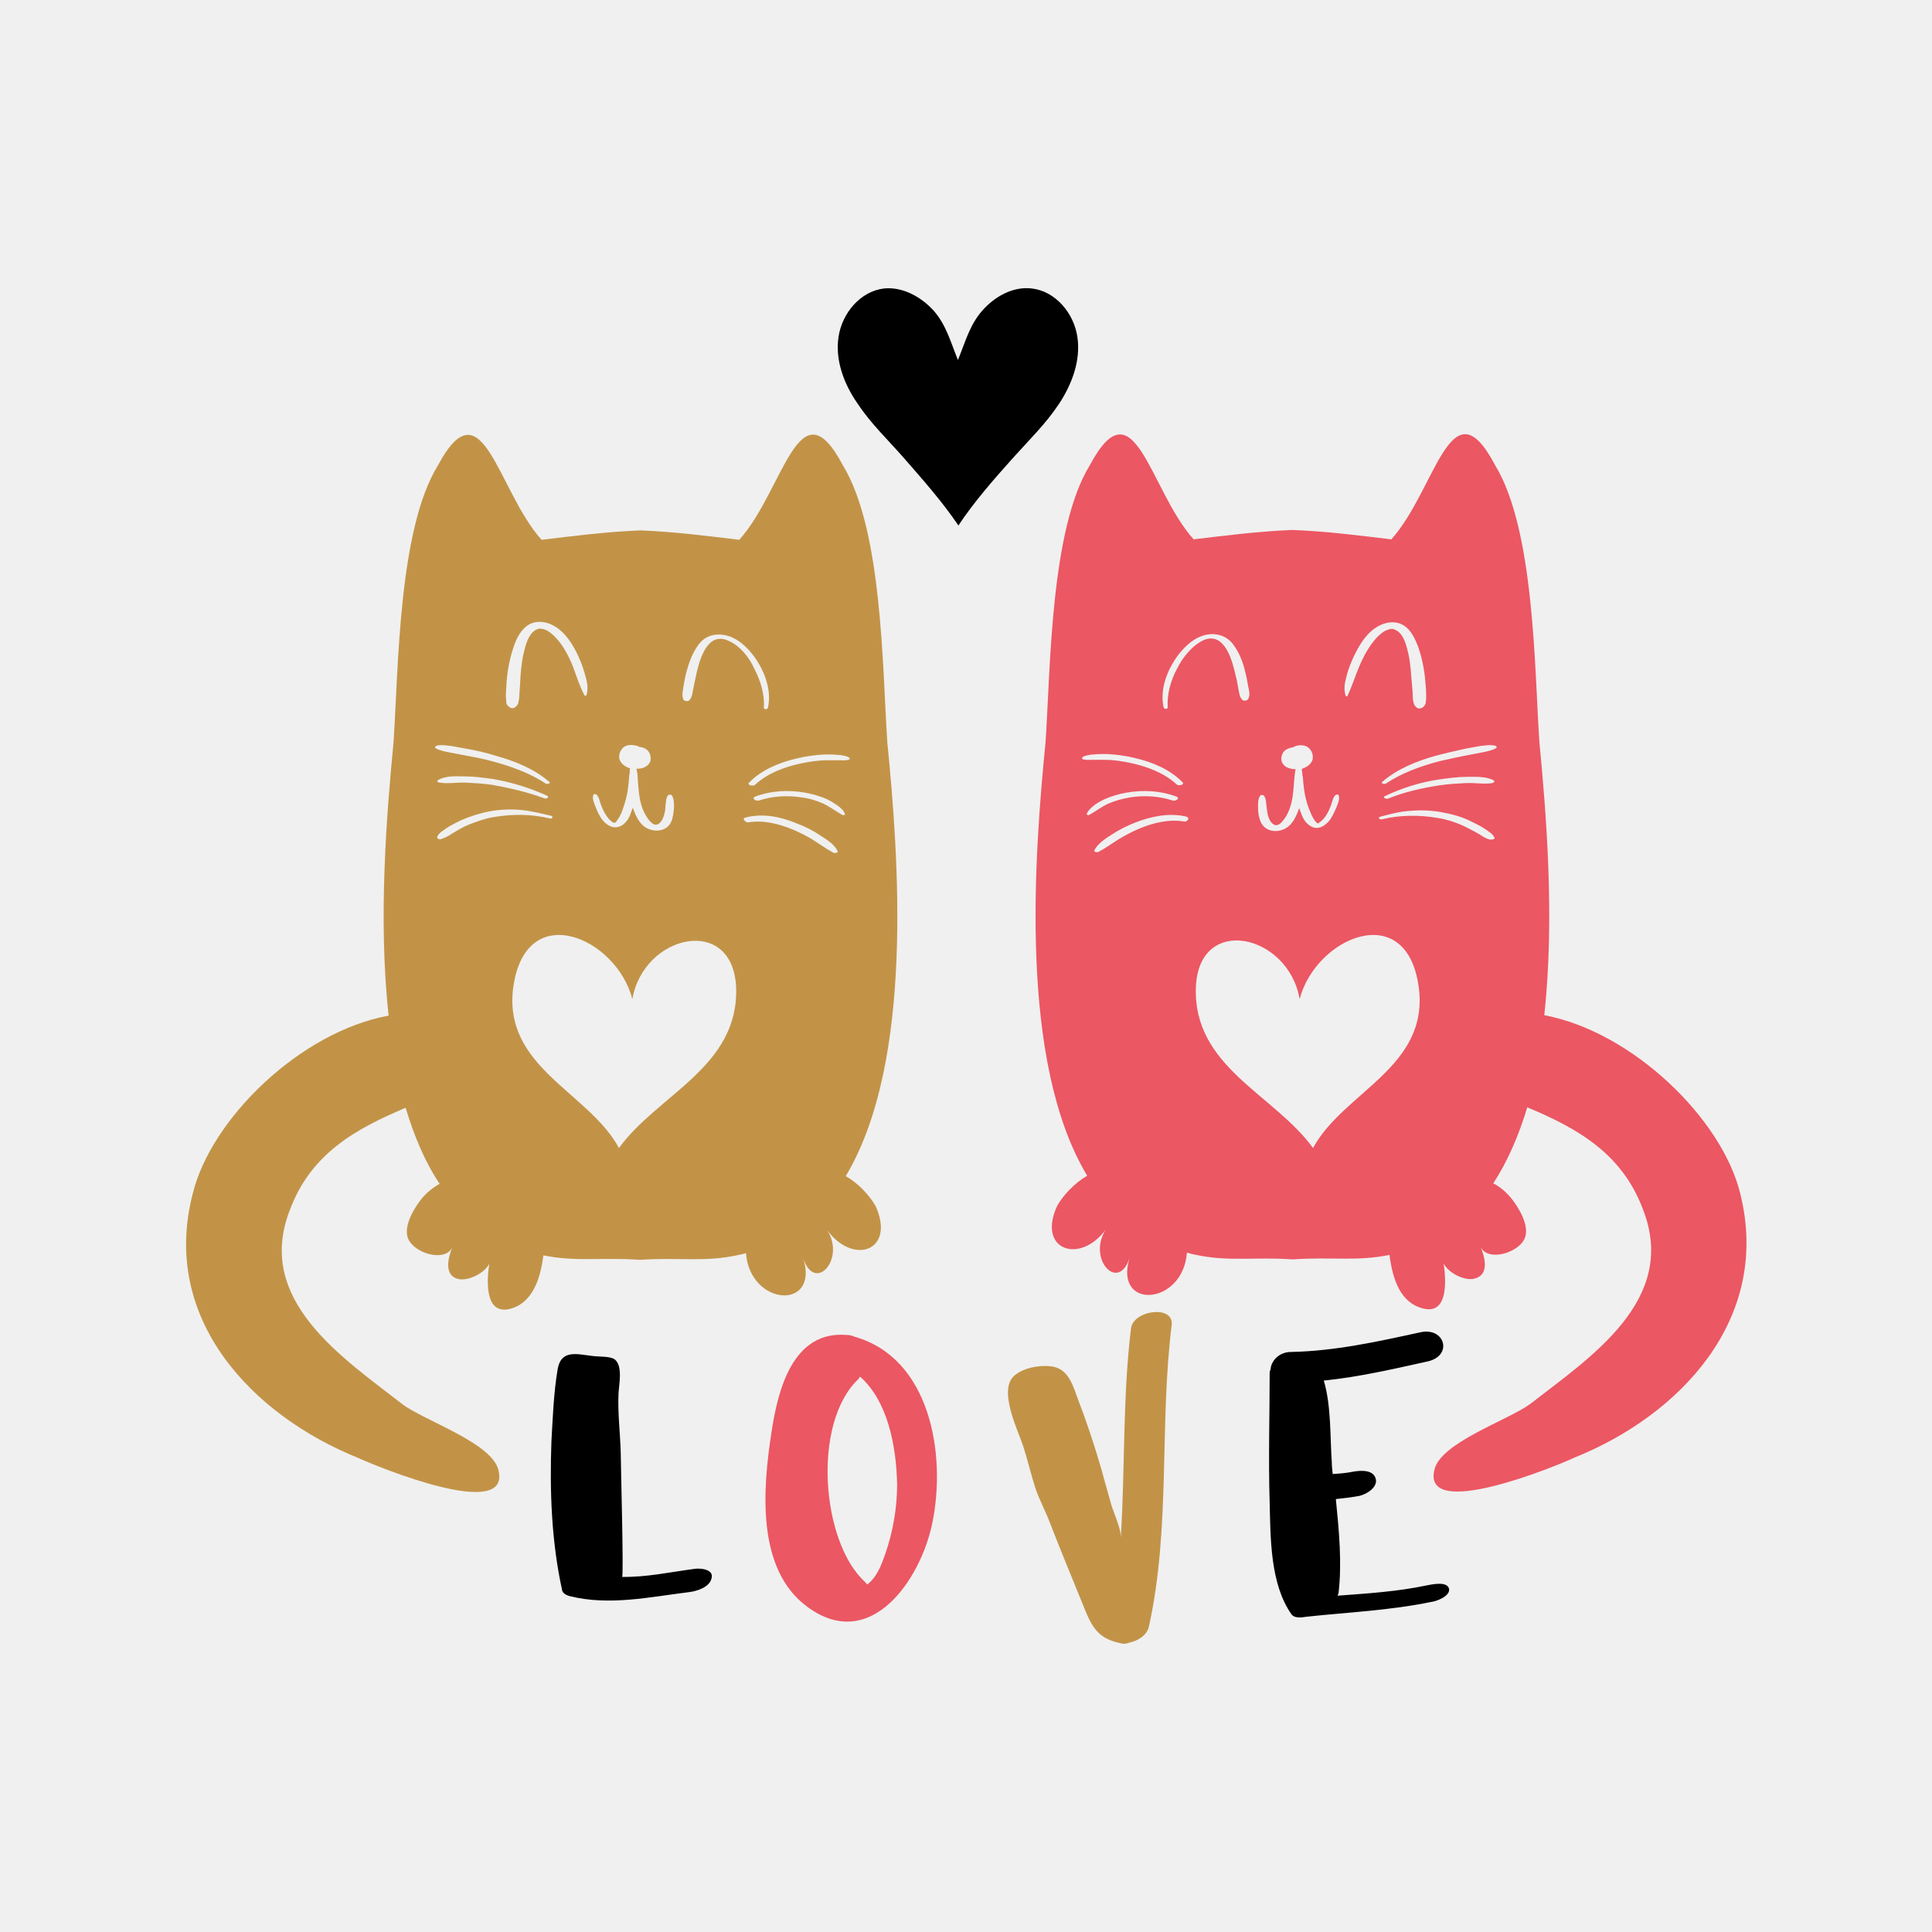
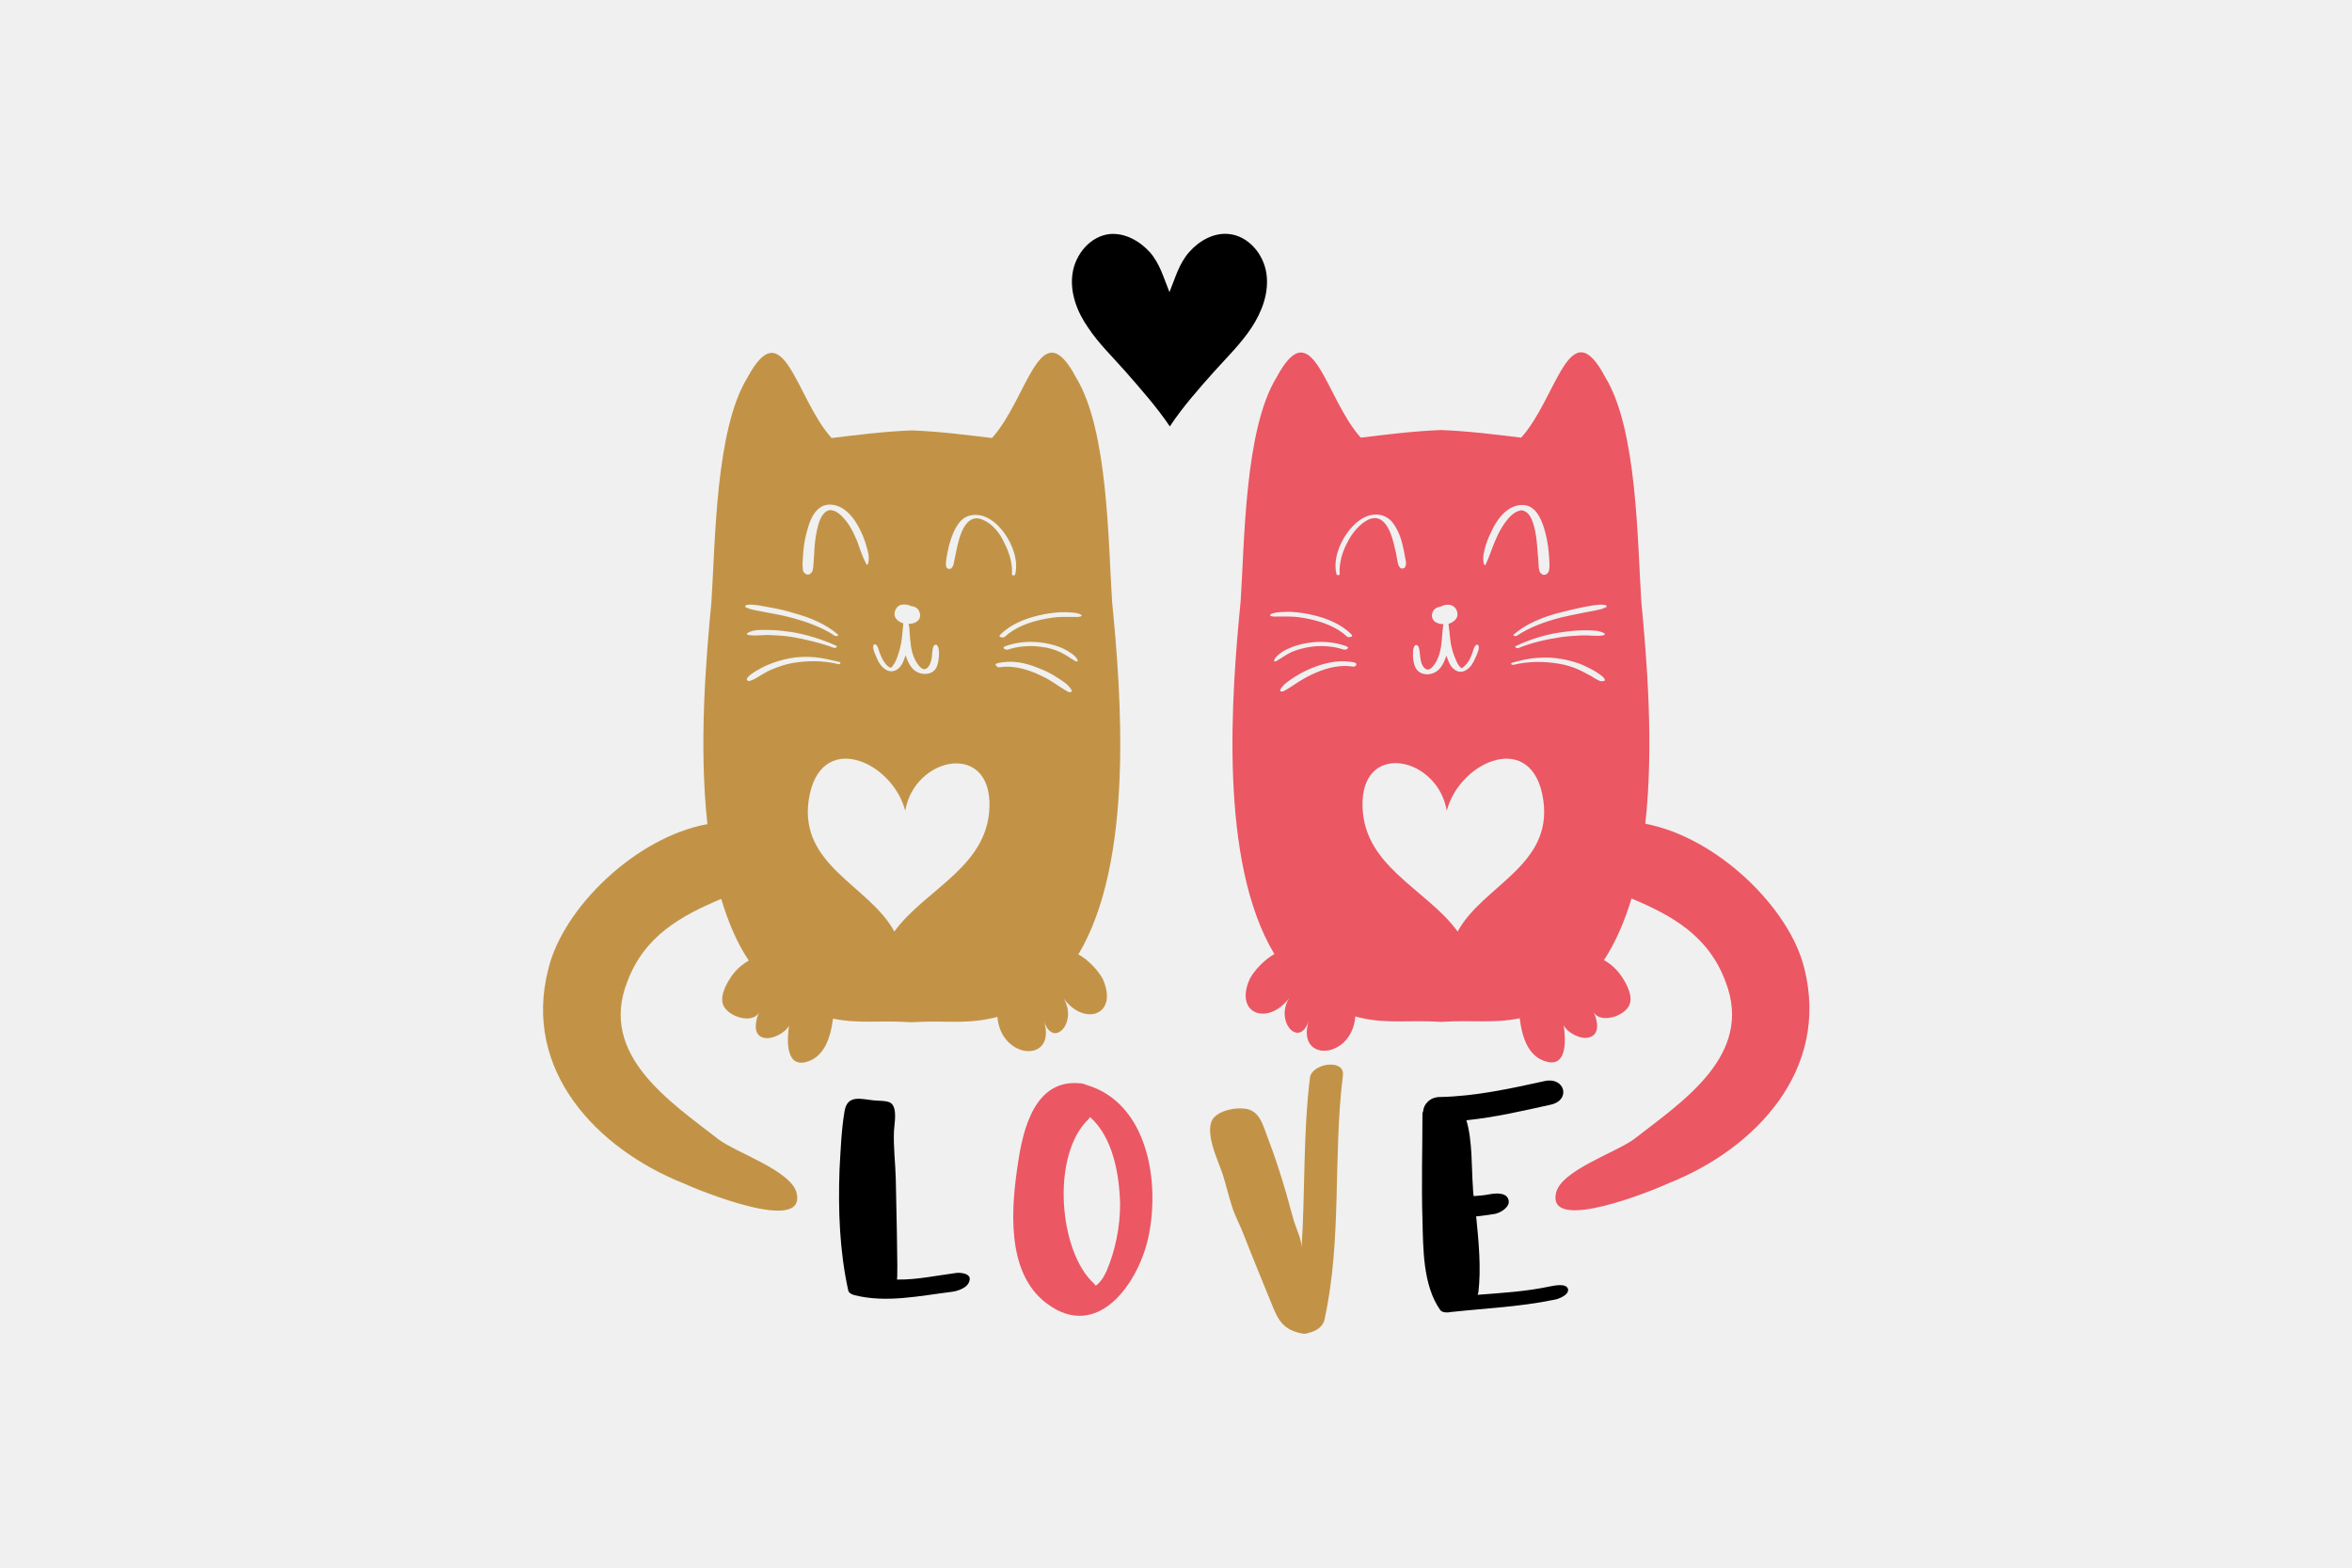
- <svg xmlns="http://www.w3.org/2000/svg" version="1.1" id="Calque_1" x="0px" y="0px" viewBox="0 0 432 432" style="enable-background:new 0 0 432 432;" xml:space="preserve">
+ <svg xmlns="http://www.w3.org/2000/svg" version="1.1" id="Calque_1" x="0px" y="0px" width="300px" height="200px" viewBox="0 0 432 432" style="enable-background:new 0 0 432 432;" xml:space="preserve">
  <style type="text/css">
	.st0{fill:#EF7B7E;}
	.st1{fill:#FFFFFF;}
	.st2{fill-rule:evenodd;clip-rule:evenodd;}
	.st3{fill:#CC7B26;}
	.st4{fill:#020203;}
	.st5{fill:#CB9A3E;}
	.st6{fill:#E30613;}
	.st7{fill:#D60B52;}
	.st8{fill:#F39200;}
	.st9{fill:#E94E1B;}
	.st10{fill:#F0D3AF;}
	.st11{fill:#F7D1B3;}
	.st12{fill:#E2BBA2;}
	.st13{fill:#F18C75;}
	.st14{fill:#F1CCAB;}
	.st15{fill:#EB5763;}
	.st16{fill:#E71D73;}
	.st17{fill:#C29347;}
</style>
  <g>
    <g>
      <path class="st15" d="M389.1,266.8c-4.1-16.7-24.1-36.1-43.8-39.8c2.4-21.8,0.4-45.5-1.1-61.2c-1.1-16.6-1.1-47.4-9.9-61.8    c-9.9-18.8-13.2,5.5-23.2,16.6c-6.7-0.8-14.3-1.8-22.1-2.1c-7.7,0.3-15.4,1.3-22.1,2.1c-9.9-11-13.2-35.3-23.2-16.6    c-8.8,14.3-8.8,45.2-9.9,61.8c-2.5,25.4-6.1,71.5,9.3,97.1c-2.8,1.6-5.4,4.4-6.7,6.7c-4.6,9.9,5,13.2,10.8,5.4    c-4.1,6.6,2.9,14.1,5.4,6.2c-3.7,11.8,11.9,10.8,12.8-1.1c0.5,0.1,1,0.3,1.6,0.4c7.6,1.7,13.1,0.5,22.1,1.1    c8.8-0.6,14.2,0.5,21.6-1c0.7,5.6,2.5,10.8,7.6,12c5.7,1.4,5-6.8,4.5-10.1c1,2.1,4.7,4,6.9,3.4c3.3-0.8,2.4-4.6,1.4-7    c1.7,3.3,8.7,1.2,9.9-2.2c1-2.8-1.5-6.8-3.1-8.8c-1.1-1.3-2.4-2.5-4-3.3c3.2-4.9,5.7-10.7,7.6-17c11,4.6,21.2,10.2,25.9,22.9    c7.9,20.3-12,33.1-25.2,43.4c-5,3.7-20.3,8.7-21.5,14.9c-2.5,11.2,26.9-0.8,31.4-2.9C375.5,316.5,396.2,295,389.1,266.8z     M300.9,152c0.3-1.5,0.8-2.9,1.4-4.3c1.2-2.7,2.7-5.5,5.1-7.2c1.8-1.3,4.4-1.9,6.4-0.7c1.8,1.1,2.7,3.2,3.4,5.1    c0.8,2.4,1.3,4.9,1.5,7.4c0.1,1.1,0.2,2.2,0.2,3.3c0,0.5,0,1-0.1,1.4c0,0.5-0.3,0.9-0.7,1.2c-0.3,0.2-0.9,0.3-1.2,0.1    c-0.4-0.3-0.7-0.6-0.8-1.1c-0.1-0.4-0.2-0.9-0.2-1.3c0-1-0.1-2-0.2-3c-0.2-2.3-0.3-4.6-0.8-6.8c-0.4-1.7-1-4.2-2.6-5.1    c-0.7-0.4-1.1-0.5-1.9-0.2c-0.8,0.2-1.7,0.9-2.4,1.6c-1.8,1.9-3.1,4.3-4.1,6.7c-0.9,2.1-1.6,4.4-2.6,6.5c0,0.1-0.3,0.2-0.4,0    C300.5,154.4,300.6,153.1,300.9,152z M281.8,177.9c0.1-0.2,0.6-0.2,0.8,0c0.5,0.6,0.5,1.6,0.6,2.4c0.1,0.9,0.2,1.8,0.5,2.6    c0.3,0.7,0.7,1.4,1.5,1.6c0.6,0.1,1.2-0.4,1.5-0.8c1.3-1.4,2-3.5,2.3-5.4c0.2-1.3,0.3-2.7,0.4-4c0.1-0.7,0.1-1.5,0.3-2.3    c0,0,0,0,0,0c-0.8,0-1.5-0.2-2.1-0.5c-0.9-0.6-1.3-1.5-1-2.5c0.3-1.3,1.4-1.7,2.5-1.9c0.1-0.1,0.3-0.1,0.4-0.2    c1-0.4,2.4-0.4,3.2,0.4c0.7,0.6,1.1,1.9,0.7,2.8c-0.4,0.9-1.3,1.5-2.3,1.8c0,0.3,0,0.6,0.1,0.9c0,0.1,0,0.2,0,0.3    c0,0.2,0,0.3,0.1,0.5c0.1,1.2,0.2,2.4,0.4,3.6c0.2,1.2,0.5,2.3,0.9,3.4c0.4,1,0.8,2.1,1.4,2.9c0.2,0.2,0.4,0.5,0.6,0.6    c0,0,0.1,0,0.1,0c0.1,0,0.2,0,0.2-0.1c0.6-0.4,1.1-0.9,1.5-1.5c0.5-0.7,0.9-1.6,1.2-2.4c0.3-0.8,0.4-1.7,1-2.3    c0.2-0.2,0.6-0.2,0.7,0c0.4,0.8-0.2,2-0.5,2.8c-0.4,0.9-0.8,1.8-1.4,2.7c-1,1.3-2.6,2.4-4.2,1.5c-1-0.5-1.7-1.5-2.1-2.5    c-0.2-0.5-0.4-1.1-0.6-1.6c-0.6,1.7-1.4,3.6-3,4.5c-1.9,1.1-4.6,0.8-5.6-1.4c-0.4-1-0.6-2-0.6-3    C281.3,179.9,281.2,178.7,281.8,177.9z M242,169.4c0.2-0.3,0.7-0.4,1.1-0.5c0.5-0.1,0.9-0.2,1.4-0.2c1-0.1,2-0.1,3-0.1    c2.1,0.1,4.3,0.4,6.3,0.9c3.8,0.9,7.8,2.5,10.6,5.4c0.6,0.6-0.9,0.9-1.3,0.5c-2.8-2.6-6.6-4-10.3-4.8c-1.9-0.4-3.8-0.7-5.8-0.7    c-0.9,0-1.8,0-2.7,0c-0.7,0-1.7,0.1-2.3-0.2C241.9,169.7,241.9,169.6,242,169.4z M243,182c0.3-0.8,0.9-1.3,1.5-1.8    c0.7-0.6,1.5-1,2.3-1.4c1.7-0.8,3.5-1.3,5.3-1.6c3.6-0.6,7.4-0.4,10.9,0.9c1,0.4-0.1,1.1-0.8,0.9c-3-1-6.4-1.2-9.5-0.7    c-1.7,0.3-3.3,0.7-4.9,1.4c-1.5,0.7-2.8,1.7-4.2,2.5C243.5,182.3,242.9,182.3,243,182z M264.8,183.7c-3.4-0.6-7,0.3-10.1,1.6    c-1.7,0.7-3.3,1.6-4.8,2.5c-1.4,0.9-2.8,1.9-4.3,2.7c-0.2,0.1-1.1,0.1-0.9-0.4c0.8-1.5,2.5-2.6,3.9-3.5c1.7-1.1,3.5-2,5.3-2.7    c3.6-1.4,7.6-2.2,11.4-1.3C266.2,183,265.4,183.8,264.8,183.7z M263.2,149.5c-1.4,2.6-2.3,5.7-2.1,8.7c0,0.4-0.8,0.4-0.9,0    c-0.9-3.9,0.7-8.2,3-11.4c1.6-2.2,3.9-4.4,6.7-4.9c2.2-0.4,4.3,0.3,5.7,2c1.4,1.8,2.3,4,2.8,6.2c0.3,1.1,0.5,2.2,0.7,3.4    c0.2,0.9,0.5,1.9,0,2.8c-0.2,0.4-1,0.5-1.3,0.2c-0.7-0.7-0.7-1.6-0.9-2.5c-0.2-1-0.3-1.9-0.6-2.9c-0.7-3.2-2.4-9.9-7.1-8    C266.6,144.3,264.5,146.9,263.2,149.5z M293.6,256.7c-8.7-12-26.8-18.1-26.2-35.9c0.6-16.5,20.7-12,23.2,2.6    c3.6-13.8,23.8-22.5,26.6-2.9C319.8,238.6,300.4,244.1,293.6,256.7z M333,187.7c-1.1-0.3-2-1.1-3-1.6c-0.9-0.5-1.9-1-2.9-1.5    c-1.8-0.8-3.7-1.4-5.6-1.7c-4.1-0.7-8.4-0.7-12.5,0.3c-0.6,0.1-1-0.4-0.3-0.6c2.2-0.6,4.5-1.2,6.8-1.3c2.3-0.2,4.5-0.1,6.8,0.3    c2.2,0.4,4.5,1,6.5,2c1,0.5,2.1,1,3,1.6c0.5,0.3,0.9,0.6,1.3,0.9c0.4,0.3,0.8,0.6,1,1.1C334.5,187.7,333.4,187.8,333,187.7z     M309.7,178c3.8-1.8,7.9-3.1,12-3.7c2.1-0.3,4.3-0.6,6.5-0.6c1.9,0,4.2-0.1,5.8,0.8c0.4,0.3-0.1,0.5-0.3,0.6    c-1.9,0.3-3.9-0.1-5.9,0c-2,0.1-3.9,0.2-5.9,0.5c-4,0.6-7.9,1.5-11.6,3C309.9,178.7,309,178.3,309.7,178z M334.5,167.3    c-0.9,0.5-1.9,0.7-2.9,0.9c-1,0.2-2.1,0.4-3.1,0.6c-2.2,0.4-4.4,0.9-6.6,1.4c-4.2,1.1-8.4,2.6-12,5c-0.3,0.2-1.3,0-0.8-0.4    c3.4-2.9,7.6-4.6,11.9-5.8c2.2-0.6,4.5-1.1,6.7-1.6c1.1-0.2,2.2-0.4,3.3-0.6c1-0.1,2.1-0.3,3.1-0.1    C334.5,166.7,334.9,167.1,334.5,167.3z" />
      <path class="st17" d="M80.1,326c4.6,2.1,33.9,14.1,31.4,2.9c-1.2-6.2-16.6-11.2-21.5-14.9c-13.2-10.3-33.1-23.2-25.2-43.4    c4.7-12.7,14.8-18.2,25.9-22.9c1.9,6.3,4.3,12.1,7.6,17c-1.6,0.9-2.9,2-4,3.3c-1.6,2-4.1,6-3.1,8.8c1.2,3.4,8.2,5.5,9.9,2.2    c-1,2.4-1.8,6.3,1.4,7c2.3,0.5,5.9-1.4,6.9-3.4c-0.5,3.2-1.2,11.4,4.5,10.1c5-1.2,6.9-6.4,7.6-12c7.4,1.5,12.8,0.4,21.6,1    c9-0.6,14.4,0.6,22.1-1.1c0.5-0.1,1-0.2,1.6-0.4c0.9,11.9,16.5,12.9,12.8,1.1c2.5,7.9,9.5,0.4,5.4-6.2c5.8,7.9,15.3,4.6,10.8-5.4    c-1.3-2.3-3.9-5.2-6.7-6.7c15.4-25.7,11.8-71.7,9.3-97.1c-1.1-16.6-1.1-47.4-9.9-61.8c-9.9-18.8-13.2,5.5-23.2,16.6    c-6.7-0.8-14.3-1.8-22.1-2.1c-7.7,0.3-15.4,1.3-22.1,2.1c-9.9-11-13.2-35.3-23.2-16.6c-8.8,14.3-8.8,45.2-9.9,61.8    c-1.5,15.7-3.5,39.4-1.1,61.2c-19.7,3.6-39.7,23-43.8,39.8C35.8,295,56.5,316.5,80.1,326z M131.1,155.5c0,0.1-0.3,0.1-0.4,0    c-1.1-2.1-1.8-4.3-2.6-6.5c-1-2.4-2.2-4.8-4.1-6.7c-0.7-0.7-1.6-1.4-2.4-1.6c-0.8-0.2-1.2-0.2-1.9,0.2c-1.6,1-2.2,3.4-2.6,5.1    c-0.5,2.2-0.7,4.5-0.8,6.8c-0.1,1-0.1,2-0.2,3c0,0.4-0.1,0.9-0.2,1.3c-0.1,0.5-0.4,0.8-0.8,1.1c-0.3,0.2-0.9,0.2-1.2-0.1    c-0.4-0.3-0.7-0.6-0.7-1.2c0-0.5-0.1-1-0.1-1.4c0.1-1.1,0.1-2.2,0.2-3.3c0.2-2.5,0.7-5,1.5-7.4c0.6-1.9,1.6-4,3.4-5.1    c2-1.2,4.6-0.6,6.4,0.7c2.4,1.7,4,4.6,5.1,7.2c0.6,1.4,1,2.8,1.4,4.3C131.4,153.1,131.5,154.4,131.1,155.5z M150.7,180.7    c-0.1,1-0.2,2.1-0.6,3c-0.9,2.2-3.7,2.5-5.6,1.4c-1.6-0.9-2.4-2.8-3-4.5c-0.2,0.5-0.4,1.1-0.6,1.6c-0.4,1-1.1,2-2.1,2.5    c-1.7,0.8-3.2-0.2-4.2-1.5c-0.6-0.8-1-1.7-1.4-2.7c-0.3-0.8-0.9-2-0.5-2.8c0.1-0.2,0.5-0.2,0.7,0c0.6,0.6,0.7,1.6,1,2.3    c0.3,0.8,0.7,1.7,1.2,2.4c0.4,0.6,0.9,1.2,1.5,1.5c0.1,0,0.2,0.1,0.2,0.1c0,0,0.1,0,0.1,0c0.3-0.1,0.5-0.4,0.6-0.6    c0.7-0.9,1.1-1.9,1.4-2.9c0.4-1.1,0.7-2.3,0.9-3.4c0.2-1.2,0.3-2.4,0.4-3.6c0-0.2,0-0.3,0.1-0.5c0-0.1,0-0.2,0-0.3    c0-0.3,0-0.6,0.1-0.9c-1-0.3-1.9-0.9-2.3-1.8c-0.4-0.9,0-2.1,0.7-2.8c0.8-0.8,2.2-0.7,3.2-0.4c0.1,0,0.3,0.1,0.4,0.2    c1.1,0.1,2.2,0.6,2.5,1.9c0.3,1.1-0.1,2-1,2.5c-0.6,0.4-1.3,0.5-2.1,0.5c0,0,0,0,0,0c0.2,0.7,0.3,1.5,0.3,2.3    c0.1,1.3,0.2,2.7,0.4,4c0.3,1.9,1,3.9,2.3,5.4c0.4,0.4,0.9,0.9,1.5,0.8c0.8-0.2,1.2-0.9,1.5-1.6c0.3-0.8,0.5-1.7,0.5-2.6    c0.1-0.8,0.1-1.8,0.6-2.4c0.2-0.2,0.6-0.1,0.8,0C150.8,178.7,150.7,179.9,150.7,180.7z M189.9,169.8c-0.6,0.3-1.6,0.2-2.3,0.2    c-0.9,0-1.8,0-2.7,0c-1.9,0-3.9,0.3-5.8,0.7c-3.7,0.8-7.5,2.2-10.3,4.8c-0.4,0.4-1.9,0-1.3-0.5c2.8-2.9,6.8-4.5,10.6-5.4    c2.1-0.5,4.2-0.8,6.3-0.9c1,0,2,0,3,0.1c0.5,0,0.9,0.1,1.4,0.2c0.4,0.1,0.9,0.2,1.1,0.5C190.1,169.6,190.1,169.7,189.9,169.8z     M188.3,182.2c-1.4-0.8-2.7-1.8-4.2-2.5c-1.5-0.7-3.2-1.2-4.9-1.4c-3.1-0.5-6.5-0.3-9.5,0.7c-0.7,0.2-1.8-0.5-0.8-0.9    c3.5-1.3,7.3-1.5,10.9-0.9c1.8,0.3,3.6,0.8,5.3,1.6c0.8,0.4,1.6,0.9,2.3,1.4c0.6,0.5,1.3,1,1.5,1.8    C189.1,182.3,188.5,182.3,188.3,182.2z M166.7,182.8c3.9-1,7.8-0.2,11.4,1.3c1.9,0.7,3.7,1.6,5.3,2.7c1.4,0.9,3.1,1.9,3.9,3.5    c0.2,0.4-0.7,0.5-0.9,0.4c-1.5-0.8-2.9-1.8-4.3-2.7c-1.5-1-3.2-1.8-4.8-2.5c-3.1-1.3-6.7-2.2-10.1-1.6    C166.6,183.8,165.8,183,166.7,182.8z M162.7,143.2c-4.7-2-6.4,4.7-7.1,8c-0.2,1-0.4,1.9-0.6,2.9c-0.2,0.9-0.2,1.8-0.9,2.5    c-0.3,0.3-1.1,0.2-1.3-0.2c-0.4-0.9-0.1-1.9,0-2.8c0.2-1.1,0.4-2.3,0.7-3.4c0.6-2.2,1.4-4.4,2.8-6.2c1.4-1.8,3.5-2.4,5.7-2    c2.8,0.5,5.1,2.7,6.7,4.9c2.3,3.2,3.9,7.5,3,11.4c-0.1,0.4-0.9,0.3-0.9,0c0.2-3-0.7-6-2.1-8.7    C167.5,146.9,165.4,144.3,162.7,143.2z M114.8,220.5c2.9-19.6,23-10.9,26.6,2.9c2.5-14.5,22.5-19,23.2-2.6    c0.6,17.8-17.5,23.9-26.2,35.9C131.6,244.1,112.2,238.6,114.8,220.5z M97.8,187c0.2-0.4,0.6-0.8,1-1.1c0.4-0.3,0.9-0.6,1.3-0.9    c1-0.6,2-1.1,3-1.6c2.1-0.9,4.3-1.6,6.5-2c2.2-0.4,4.5-0.5,6.8-0.3c2.3,0.2,4.6,0.8,6.8,1.3c0.7,0.2,0.2,0.8-0.3,0.6    c-4-1-8.4-1-12.5-0.3c-1.9,0.3-3.8,1-5.6,1.7c-1,0.4-1.9,0.9-2.9,1.5c-0.9,0.5-1.9,1.3-3,1.6C98.6,187.8,97.5,187.7,97.8,187z     M121.7,178.5c-3.8-1.4-7.7-2.3-11.6-3c-1.9-0.3-3.9-0.4-5.9-0.5c-1.9-0.1-3.9,0.3-5.9,0c-0.3,0-0.8-0.3-0.3-0.6    c1.7-1,4-0.8,5.8-0.8c2.2,0,4.3,0.3,6.5,0.6c4.1,0.7,8.2,2,12,3.7C123,178.3,122.1,178.7,121.7,178.5z M97.8,166.7    c1-0.2,2.1,0,3.1,0.1c1.1,0.2,2.2,0.4,3.3,0.6c2.3,0.4,4.5,0.9,6.7,1.6c4.3,1.2,8.5,2.9,11.9,5.8c0.5,0.4-0.5,0.6-0.8,0.4    c-3.6-2.4-7.9-3.9-12-5c-2.2-0.6-4.4-1-6.6-1.4c-1-0.2-2.1-0.4-3.1-0.6c-1-0.2-2-0.4-2.9-0.9C97.1,167.1,97.5,166.7,97.8,166.7z" />
    </g>
    <g>
      <path d="M324,355.2c-0.5-1.7-3.9-0.9-5-0.7c-6.6,1.4-13.3,1.8-19.9,2.3c0.1-0.2,0.1-0.4,0.2-0.6c0.8-6.7,0.1-14-0.6-21    c1.7-0.2,3.5-0.4,5.2-0.7c1.5-0.3,4.3-1.9,3.7-3.9c-0.6-2.1-3.6-1.8-5.2-1.5c-1.5,0.3-2.9,0.4-4.4,0.5c-0.1-0.9-0.2-1.7-0.2-2.5    c-0.4-5.4-0.1-12.8-1.8-18.4c7.9-0.8,15.6-2.6,23.3-4.3c5.6-1.3,3.8-7.7-1.7-6.5c-9.6,2.1-19.1,4.2-28.9,4.4    c-2.8,0-4.5,2.1-4.6,3.9c-0.1,0.2-0.2,0.5-0.2,0.7c0,9.7-0.3,19.4,0,29.1c0.2,8,0.1,18.2,4.9,25c0.5,0.7,1.8,0.8,3.3,0.5    c0,0,0.1,0,0.1,0c9.3-1,18.6-1.4,27.8-3.3C321.1,358.1,324.4,356.9,324,355.2z" />
      <path class="st17" d="M252.9,297c-1.9,15.5-1.3,31.3-2.3,46.9c0.1-2.1-1.5-5.4-2.1-7.4c-0.7-2.6-1.5-5.2-2.2-7.9    c-1.5-5.1-3.1-10.1-5-15c-1.3-3.4-2.2-7.7-6.4-8.1c-2.6-0.3-6.5,0.4-8.4,2.4c-3.1,3.4,1.1,11.9,2.3,15.5c1,3.1,1.7,6.2,2.7,9.3    c0.9,2.7,2.3,5.2,3.3,7.9c2.4,6.2,5,12.4,7.5,18.6c1.9,4.8,3.3,7.3,8.6,8.3c0.6,0.1,1.1,0,1.6-0.2c2-0.4,4-1.7,4.4-3.6    c4.9-22.2,2.3-45,5.1-67.5C262.4,291.7,253.4,293,252.9,297z" />
      <path class="st15" d="M191.1,298.9c-0.4-0.2-1-0.4-1.8-0.4c-12.1-1-15.4,12.4-16.8,21.8c-1.9,12.3-3.5,30.4,7.9,38.9    c14.3,10.7,25.6-6.2,28.1-18.8C211.6,325.1,208,303.7,191.1,298.9z M196.9,350.2c-0.9,2-1.9,3.3-3,4.1c-0.2-0.2-0.3-0.4-0.5-0.6    c-9.7-8.8-11.9-35.4-1.5-45.3c0.2-0.2,0.3-0.4,0.4-0.6c6.3,5.6,8.1,15.7,8.3,24C200.6,338.1,199.3,344.5,196.9,350.2z" />
      <path d="M155.3,350.8c-5.3,0.7-10.8,1.9-16.2,1.8c0.4,0-0.3-25.3-0.3-27.6c-0.1-4.4-0.7-8.9-0.5-13.4c0.1-2,1-6.1-0.8-7.6    c-1-0.8-3.7-0.6-5-0.8c-3.5-0.4-7-1.5-7.8,2.9c-0.9,5.3-1.1,10.9-1.4,16.2c-0.4,11.1,0,22.4,2.4,33.3c0.1,0.5,0.6,1,1.7,1.3    c8.8,2.2,17.8,0.2,26.7-0.9c1.7-0.2,4.6-1.1,5-3.1C159.7,350.9,156.6,350.6,155.3,350.8z" />
    </g>
    <path d="M187.5,75.3c0.8-5.3,4.9-10.2,10.2-10.8c4.2-0.4,8.3,1.9,11.1,5c2.8,3.2,3.8,7.1,5.4,11c1.6-3.9,2.6-7.8,5.4-11   c2.8-3.2,6.9-5.5,11.1-5c5.3,0.6,9.4,5.5,10.2,10.8c0.8,5.3-1.2,10.6-4.1,15c-2.9,4.4-6.8,8.2-10.3,12.1   c-4.2,4.7-8.7,9.8-12.2,15.1c-3.5-5.2-8-10.3-12.2-15.1c-3.5-4-7.4-7.7-10.3-12.1C188.7,85.9,186.7,80.5,187.5,75.3z" />
  </g>
</svg>
